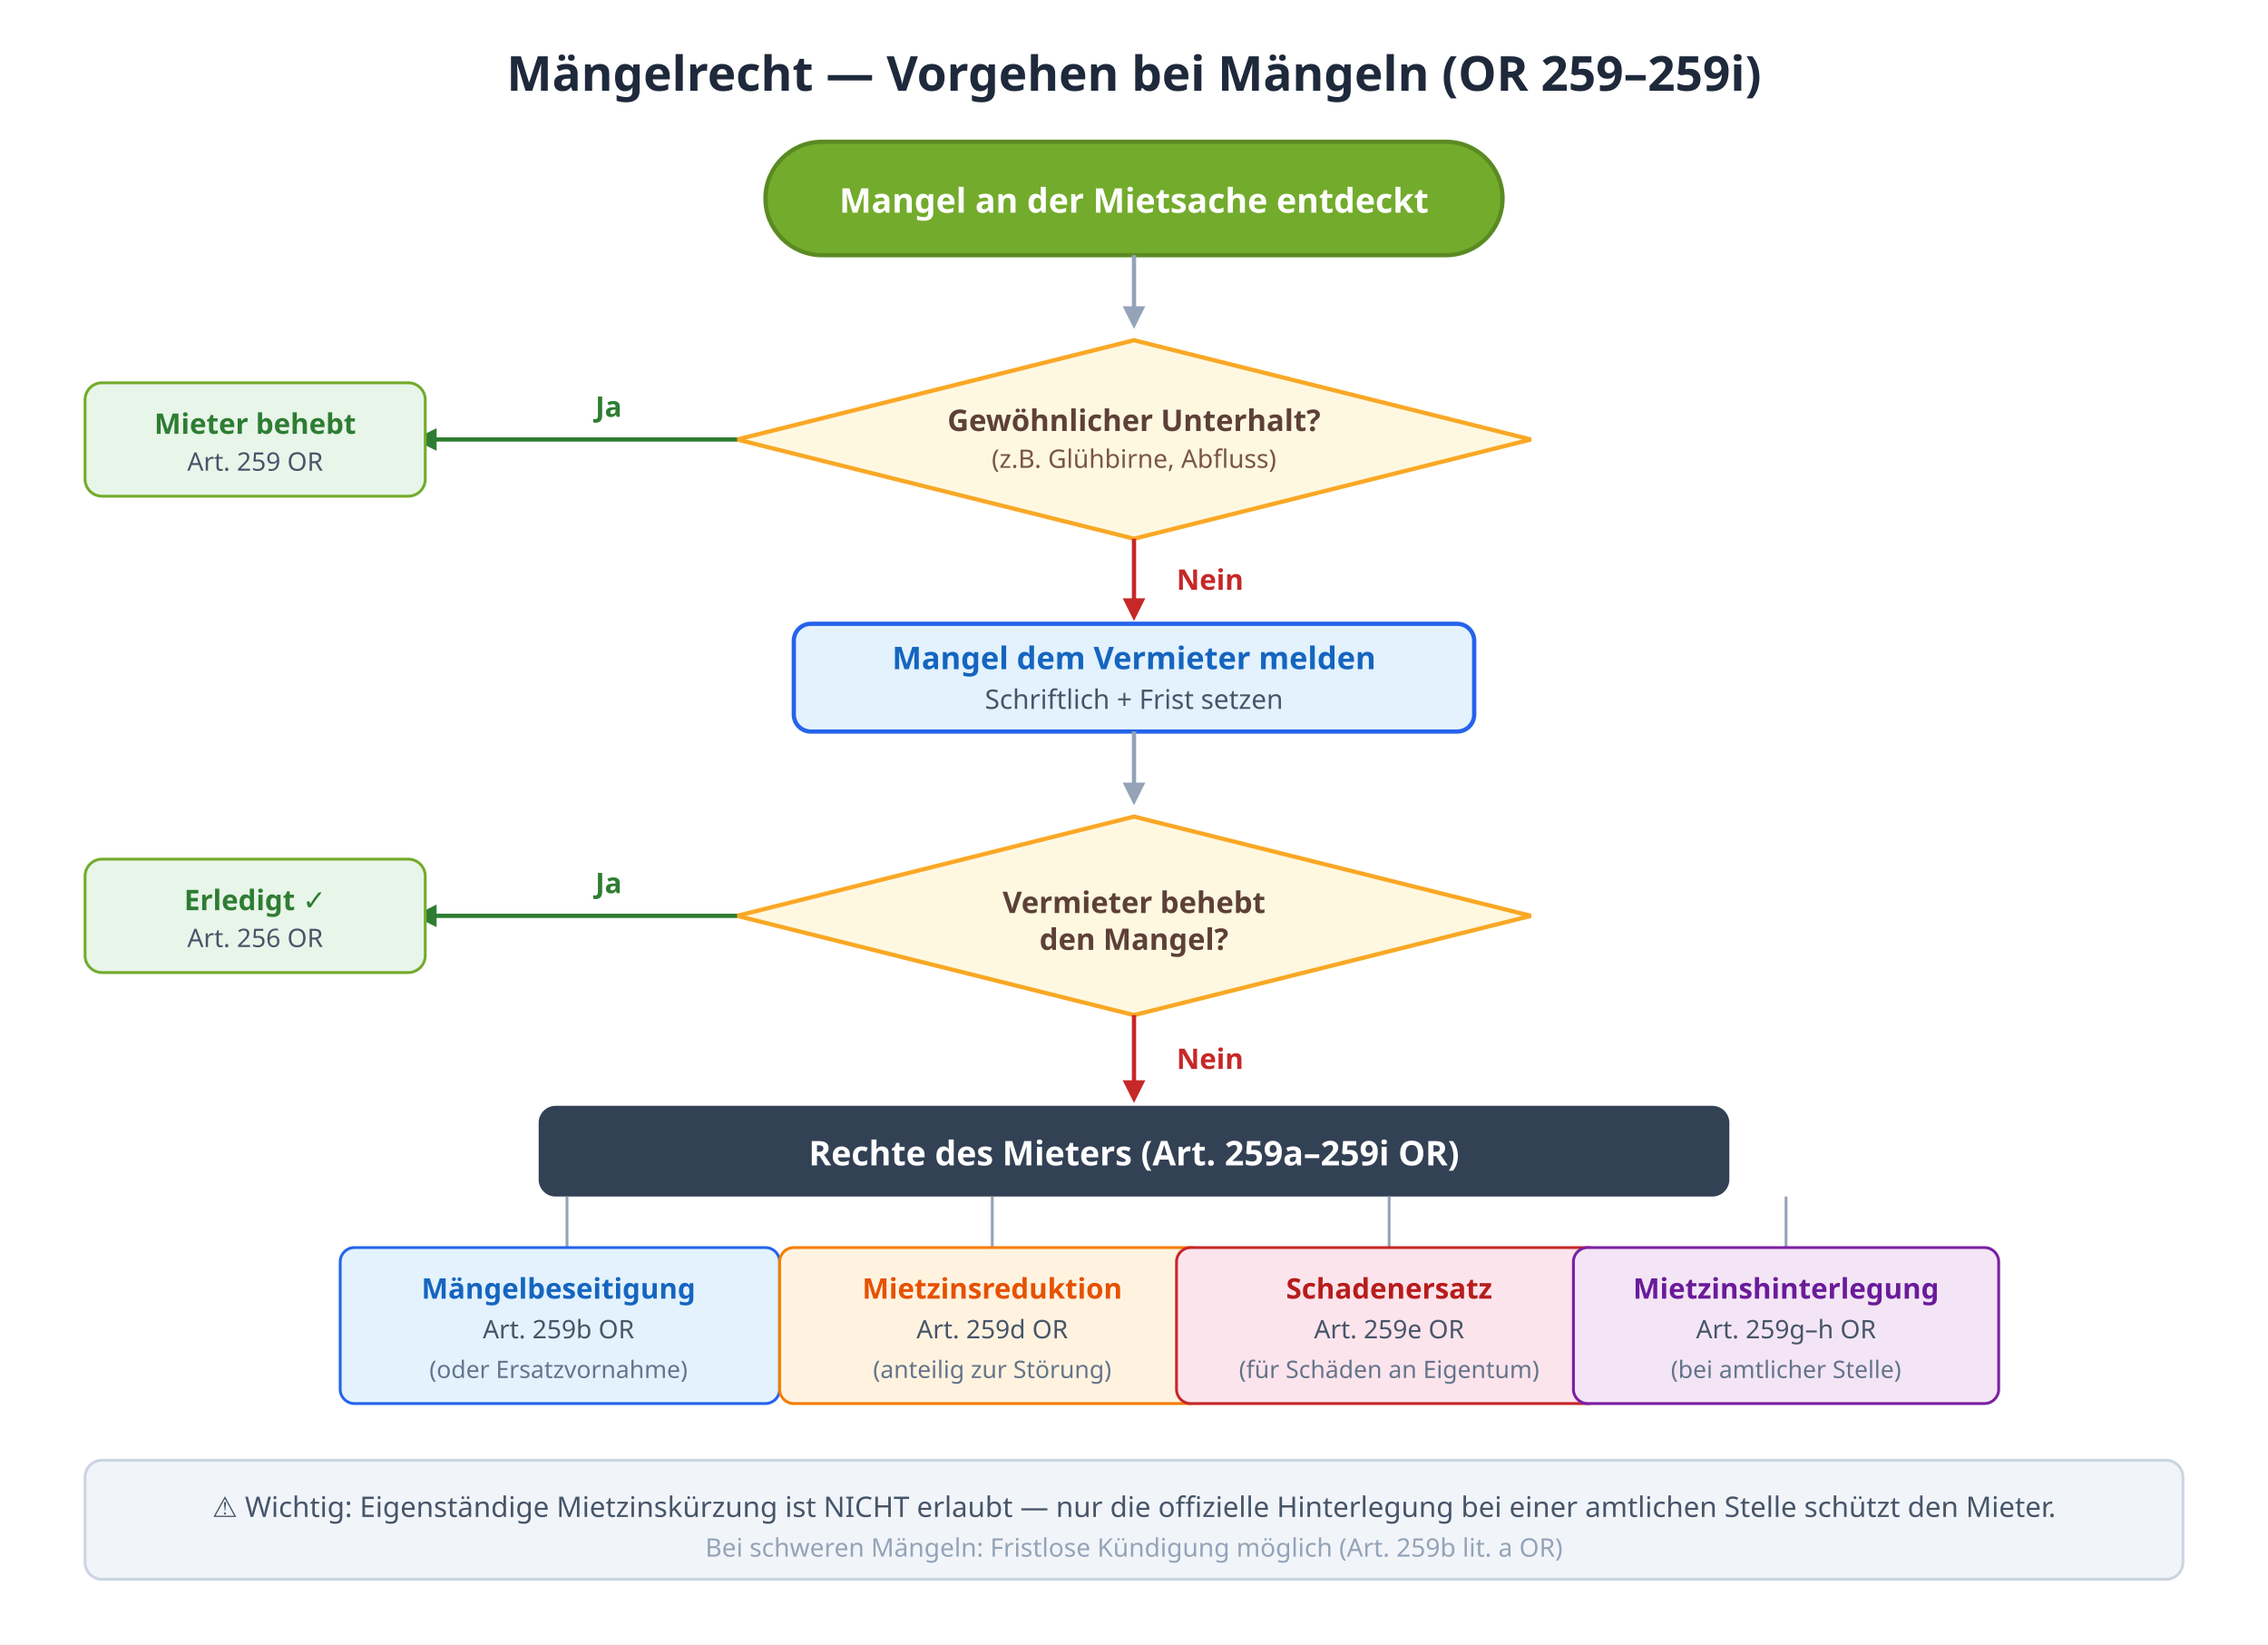
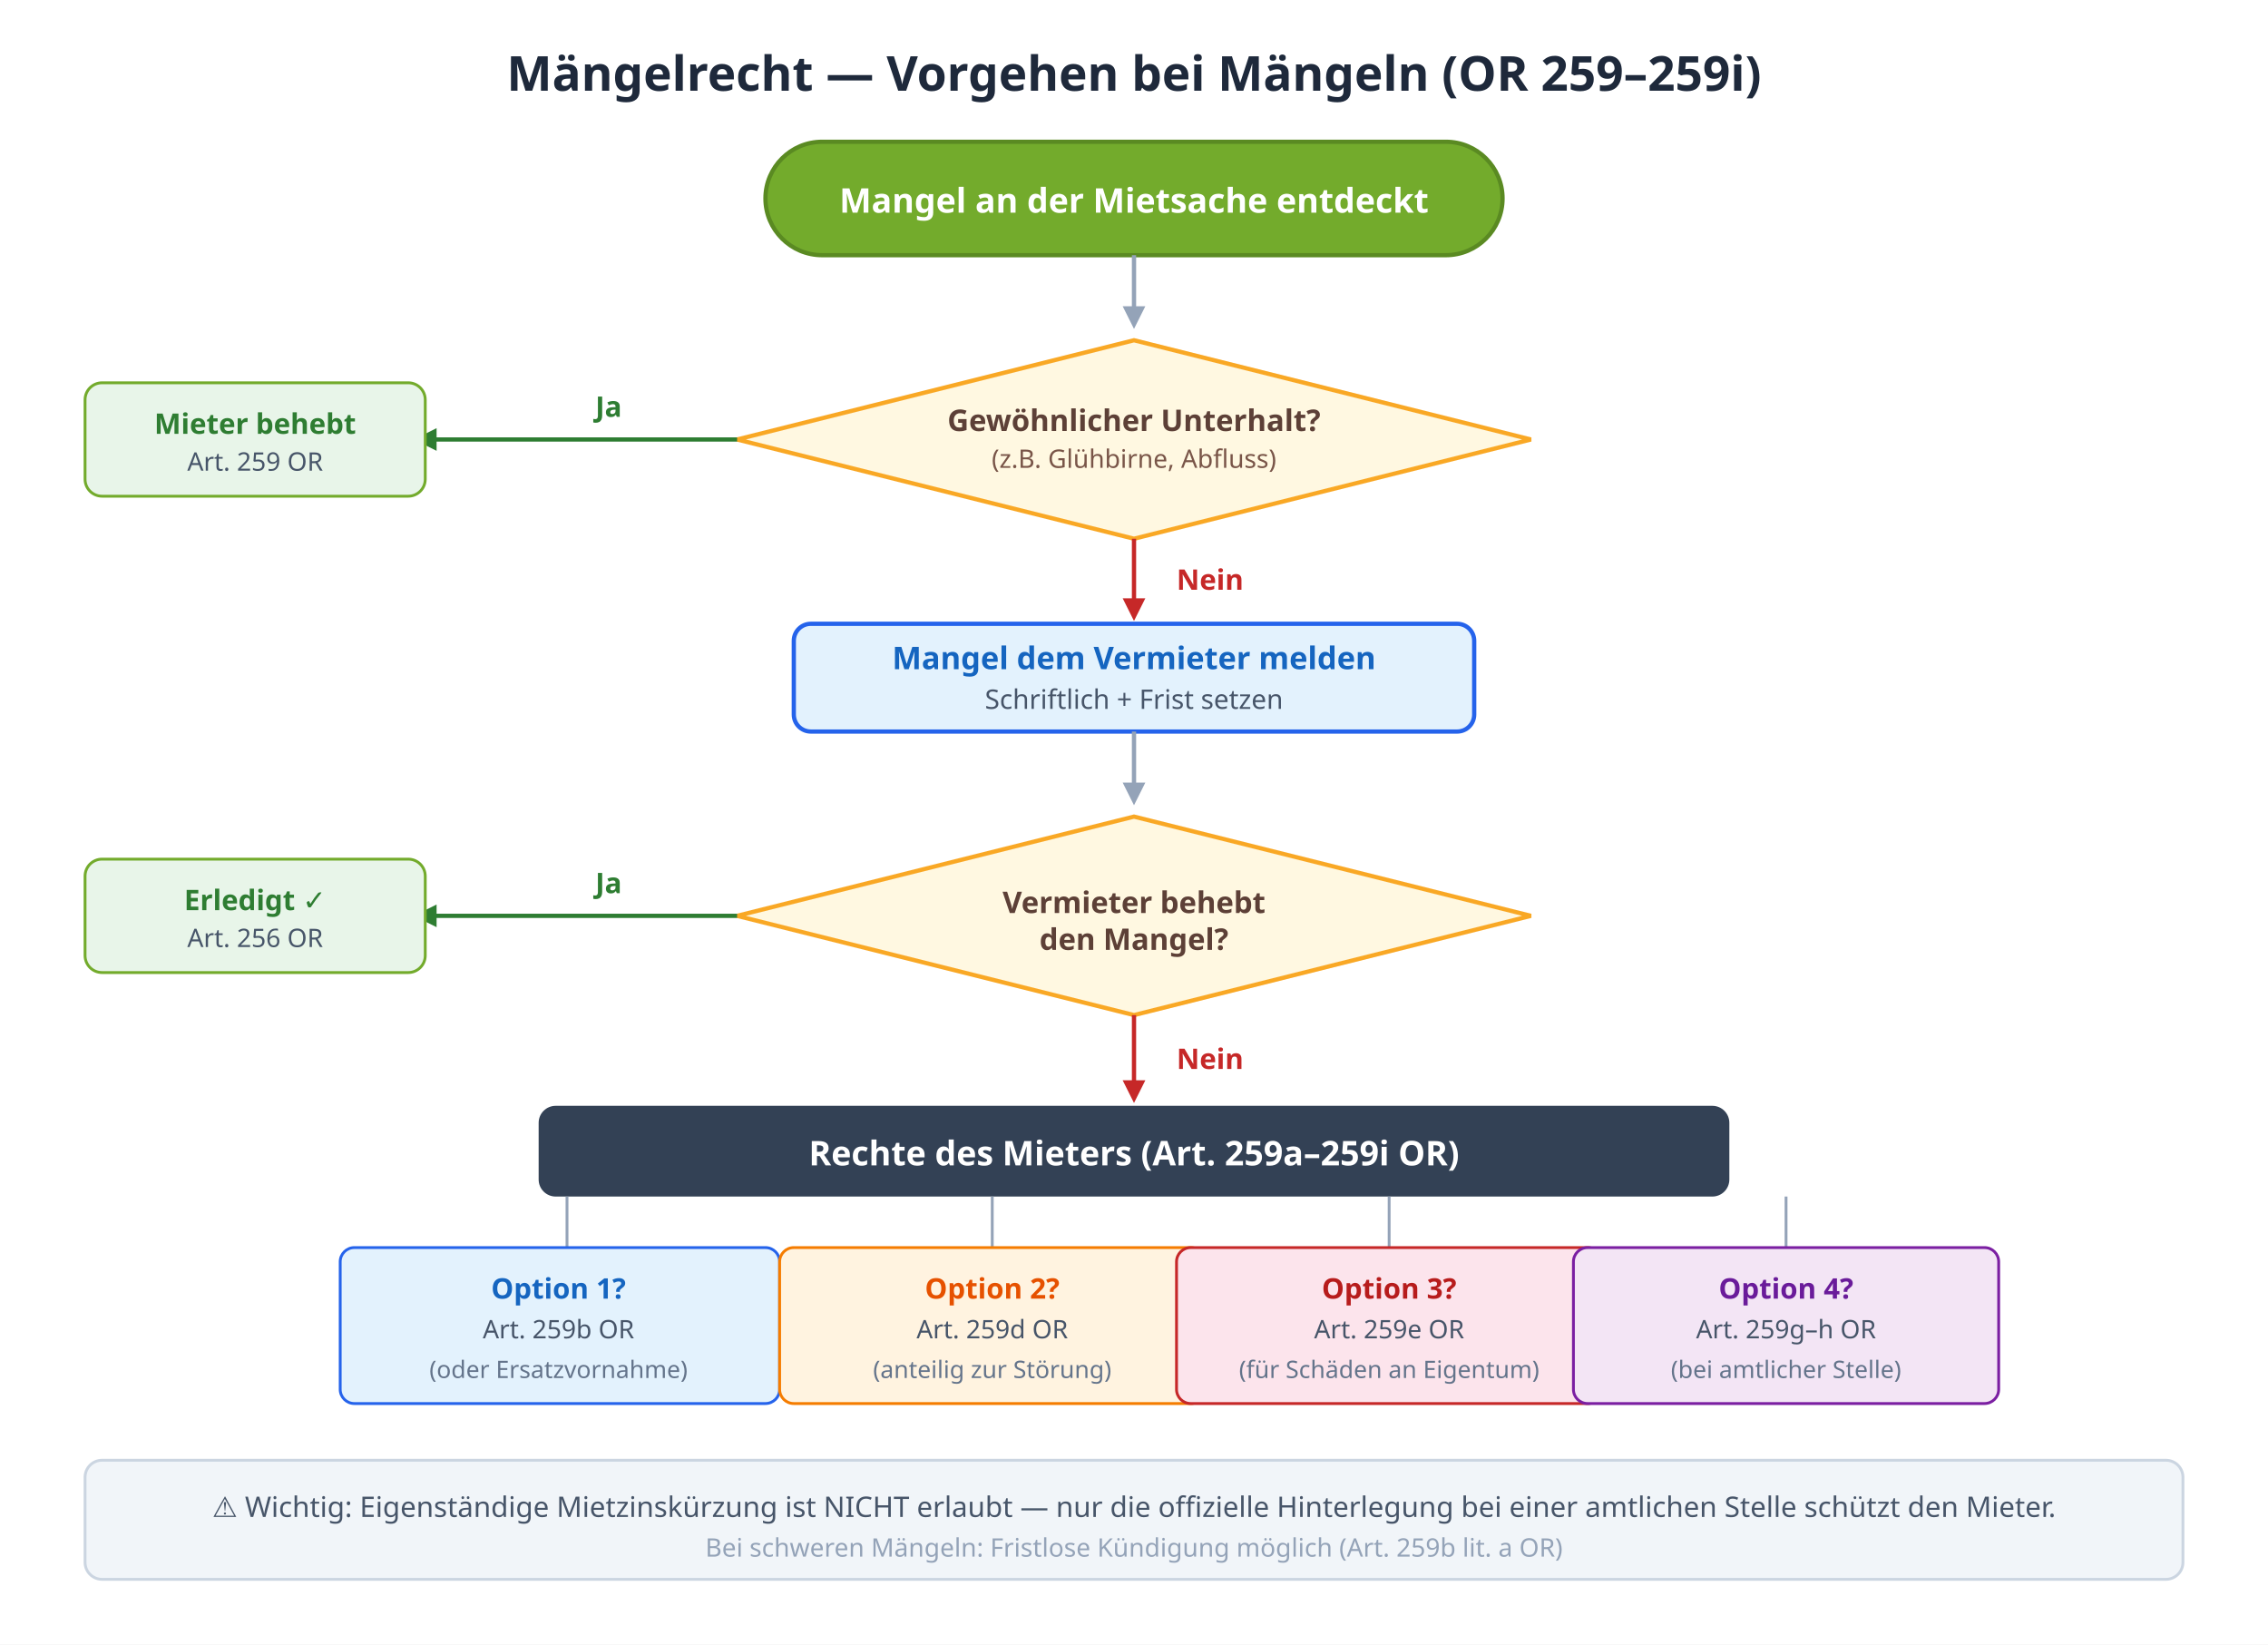
<svg xmlns="http://www.w3.org/2000/svg" viewBox="0 0 800 580" font-family="'DM Sans', system-ui, sans-serif">
  <rect width="800" height="580" fill="#ffffff" />
  <text x="400" y="32" text-anchor="middle" font-size="17" font-weight="700" fill="#1e293b">Mängelrecht — Vorgehen bei Mängeln (OR 259–259i)</text>
  <rect x="270" y="50" width="260" height="40" rx="20" fill="#73ab2c" stroke="#5a8a22" stroke-width="1.5" />
  <text x="400" y="75" text-anchor="middle" font-size="12" font-weight="600" fill="#ffffff">Mangel an der Mietsache entdeckt</text>
  <line x1="400" y1="90" x2="400" y2="112" stroke="#94a3b8" stroke-width="1.5" />
  <polygon points="396,108 400,116 404,108" fill="#94a3b8" />
  <polygon points="400,120 540,155 400,190 260,155" fill="#fff8e1" stroke="#f9a825" stroke-width="1.5" />
  <text x="400" y="152" text-anchor="middle" font-size="10.5" font-weight="600" fill="#5d4037">Gewöhnlicher Unterhalt?</text>
  <text x="400" y="165" text-anchor="middle" font-size="9" fill="#795548">(z.B. Glühbirne, Abfluss)</text>
  <line x1="260" y1="155" x2="150" y2="155" stroke="#2e7d32" stroke-width="1.5" />
  <polygon points="154,151 146,155 154,159" fill="#2e7d32" />
  <text x="210" y="147" font-size="10" font-weight="600" fill="#2e7d32">Ja</text>
  <rect x="30" y="135" width="120" height="40" rx="6" fill="#e8f5e9" stroke="#73ab2c" stroke-width="1" />
  <text x="90" y="153" text-anchor="middle" font-size="10" font-weight="600" fill="#2e7d32">Mieter behebt</text>
  <text x="90" y="166" text-anchor="middle" font-size="9" fill="#475569">Art. 259 OR</text>
  <line x1="400" y1="190" x2="400" y2="215" stroke="#c62828" stroke-width="1.5" />
  <polygon points="396,211 400,219 404,211" fill="#c62828" />
  <text x="415" y="208" font-size="10" font-weight="600" fill="#c62828">Nein</text>
  <rect x="280" y="220" width="240" height="38" rx="6" fill="#e3f2fd" stroke="#2563eb" stroke-width="1.5" />
  <text x="400" y="236" text-anchor="middle" font-size="11" font-weight="600" fill="#1565c0">Mangel dem Vermieter melden</text>
  <text x="400" y="250" text-anchor="middle" font-size="9.5" fill="#475569">Schriftlich + Frist setzen</text>
  <line x1="400" y1="258" x2="400" y2="280" stroke="#94a3b8" stroke-width="1.5" />
  <polygon points="396,276 400,284 404,276" fill="#94a3b8" />
  <polygon points="400,288 540,323 400,358 260,323" fill="#fff8e1" stroke="#f9a825" stroke-width="1.5" />
  <text x="400" y="322" text-anchor="middle" font-size="10.5" font-weight="600" fill="#5d4037">Vermieter behebt</text>
  <text x="400" y="335" text-anchor="middle" font-size="10.5" font-weight="600" fill="#5d4037">den Mangel?</text>
  <line x1="260" y1="323" x2="150" y2="323" stroke="#2e7d32" stroke-width="1.5" />
  <polygon points="154,319 146,323 154,327" fill="#2e7d32" />
  <text x="210" y="315" font-size="10" font-weight="600" fill="#2e7d32">Ja</text>
  <rect x="30" y="303" width="120" height="40" rx="6" fill="#e8f5e9" stroke="#73ab2c" stroke-width="1" />
  <text x="90" y="321" text-anchor="middle" font-size="10" font-weight="600" fill="#2e7d32">Erledigt ✓</text>
  <text x="90" y="334" text-anchor="middle" font-size="9" fill="#475569">Art. 256 OR</text>
  <line x1="400" y1="358" x2="400" y2="385" stroke="#c62828" stroke-width="1.5" />
  <polygon points="396,381 400,389 404,381" fill="#c62828" />
  <text x="415" y="377" font-size="10" font-weight="600" fill="#c62828">Nein</text>
  <rect x="190" y="390" width="420" height="32" rx="6" fill="#334155" />
  <text x="400" y="411" text-anchor="middle" font-size="12" font-weight="600" fill="#ffffff">Rechte des Mieters (Art. 259a–259i OR)</text>
  <line x1="200" y1="422" x2="200" y2="440" stroke="#94a3b8" stroke-width="1" />
  <rect x="120" y="440" width="155" height="55" rx="5" fill="#e3f2fd" stroke="#2563eb" stroke-width="1" />
-   <text x="197" y="458" text-anchor="middle" font-size="10" font-weight="600" fill="#1565c0">Mängelbeseitigung</text>
+   <text x="197" y="458" text-anchor="middle" font-size="10" font-weight="600" fill="#1565c0">Option 1?</text>
  <text x="197" y="472" text-anchor="middle" font-size="9" fill="#475569">Art. 259b OR</text>
  <text x="197" y="486" text-anchor="middle" font-size="8.5" fill="#64748b">(oder Ersatzvornahme)</text>
  <line x1="350" y1="422" x2="350" y2="440" stroke="#94a3b8" stroke-width="1" />
  <rect x="275" y="440" width="150" height="55" rx="5" fill="#fff3e0" stroke="#f57c00" stroke-width="1" />
-   <text x="350" y="458" text-anchor="middle" font-size="10" font-weight="600" fill="#e65100">Mietzinsreduktion</text>
+   <text x="350" y="458" text-anchor="middle" font-size="10" font-weight="600" fill="#e65100">Option 2?</text>
  <text x="350" y="472" text-anchor="middle" font-size="9" fill="#475569">Art. 259d OR</text>
  <text x="350" y="486" text-anchor="middle" font-size="8.5" fill="#64748b">(anteilig zur Störung)</text>
  <line x1="490" y1="422" x2="490" y2="440" stroke="#94a3b8" stroke-width="1" />
  <rect x="415" y="440" width="150" height="55" rx="5" fill="#fce4ec" stroke="#c62828" stroke-width="1" />
-   <text x="490" y="458" text-anchor="middle" font-size="10" font-weight="600" fill="#b71c1c">Schadenersatz</text>
+   <text x="490" y="458" text-anchor="middle" font-size="10" font-weight="600" fill="#b71c1c">Option 3?</text>
  <text x="490" y="472" text-anchor="middle" font-size="9" fill="#475569">Art. 259e OR</text>
  <text x="490" y="486" text-anchor="middle" font-size="8.5" fill="#64748b">(für Schäden an Eigentum)</text>
  <line x1="630" y1="422" x2="630" y2="440" stroke="#94a3b8" stroke-width="1" />
  <rect x="555" y="440" width="150" height="55" rx="5" fill="#f3e5f5" stroke="#7b1fa2" stroke-width="1" />
-   <text x="630" y="458" text-anchor="middle" font-size="10" font-weight="600" fill="#6a1b9a">Mietzinshinterlegung</text>
+   <text x="630" y="458" text-anchor="middle" font-size="10" font-weight="600" fill="#6a1b9a">Option 4?</text>
  <text x="630" y="472" text-anchor="middle" font-size="9" fill="#475569">Art. 259g–h OR</text>
  <text x="630" y="486" text-anchor="middle" font-size="8.5" fill="#64748b">(bei amtlicher Stelle)</text>
  <rect x="30" y="515" width="740" height="42" rx="6" fill="#f1f5f9" stroke="#cbd5e1" stroke-width="1" />
  <text x="400" y="535" text-anchor="middle" font-size="10" fill="#475569">⚠️ Wichtig: Eigenständige Mietzinskürzung ist NICHT erlaubt — nur die offizielle Hinterlegung bei einer amtlichen Stelle schützt den Mieter.</text>
  <text x="400" y="549" text-anchor="middle" font-size="9" fill="#94a3b8">Bei schweren Mängeln: Fristlose Kündigung möglich (Art. 259b lit. a OR)</text>
</svg>
